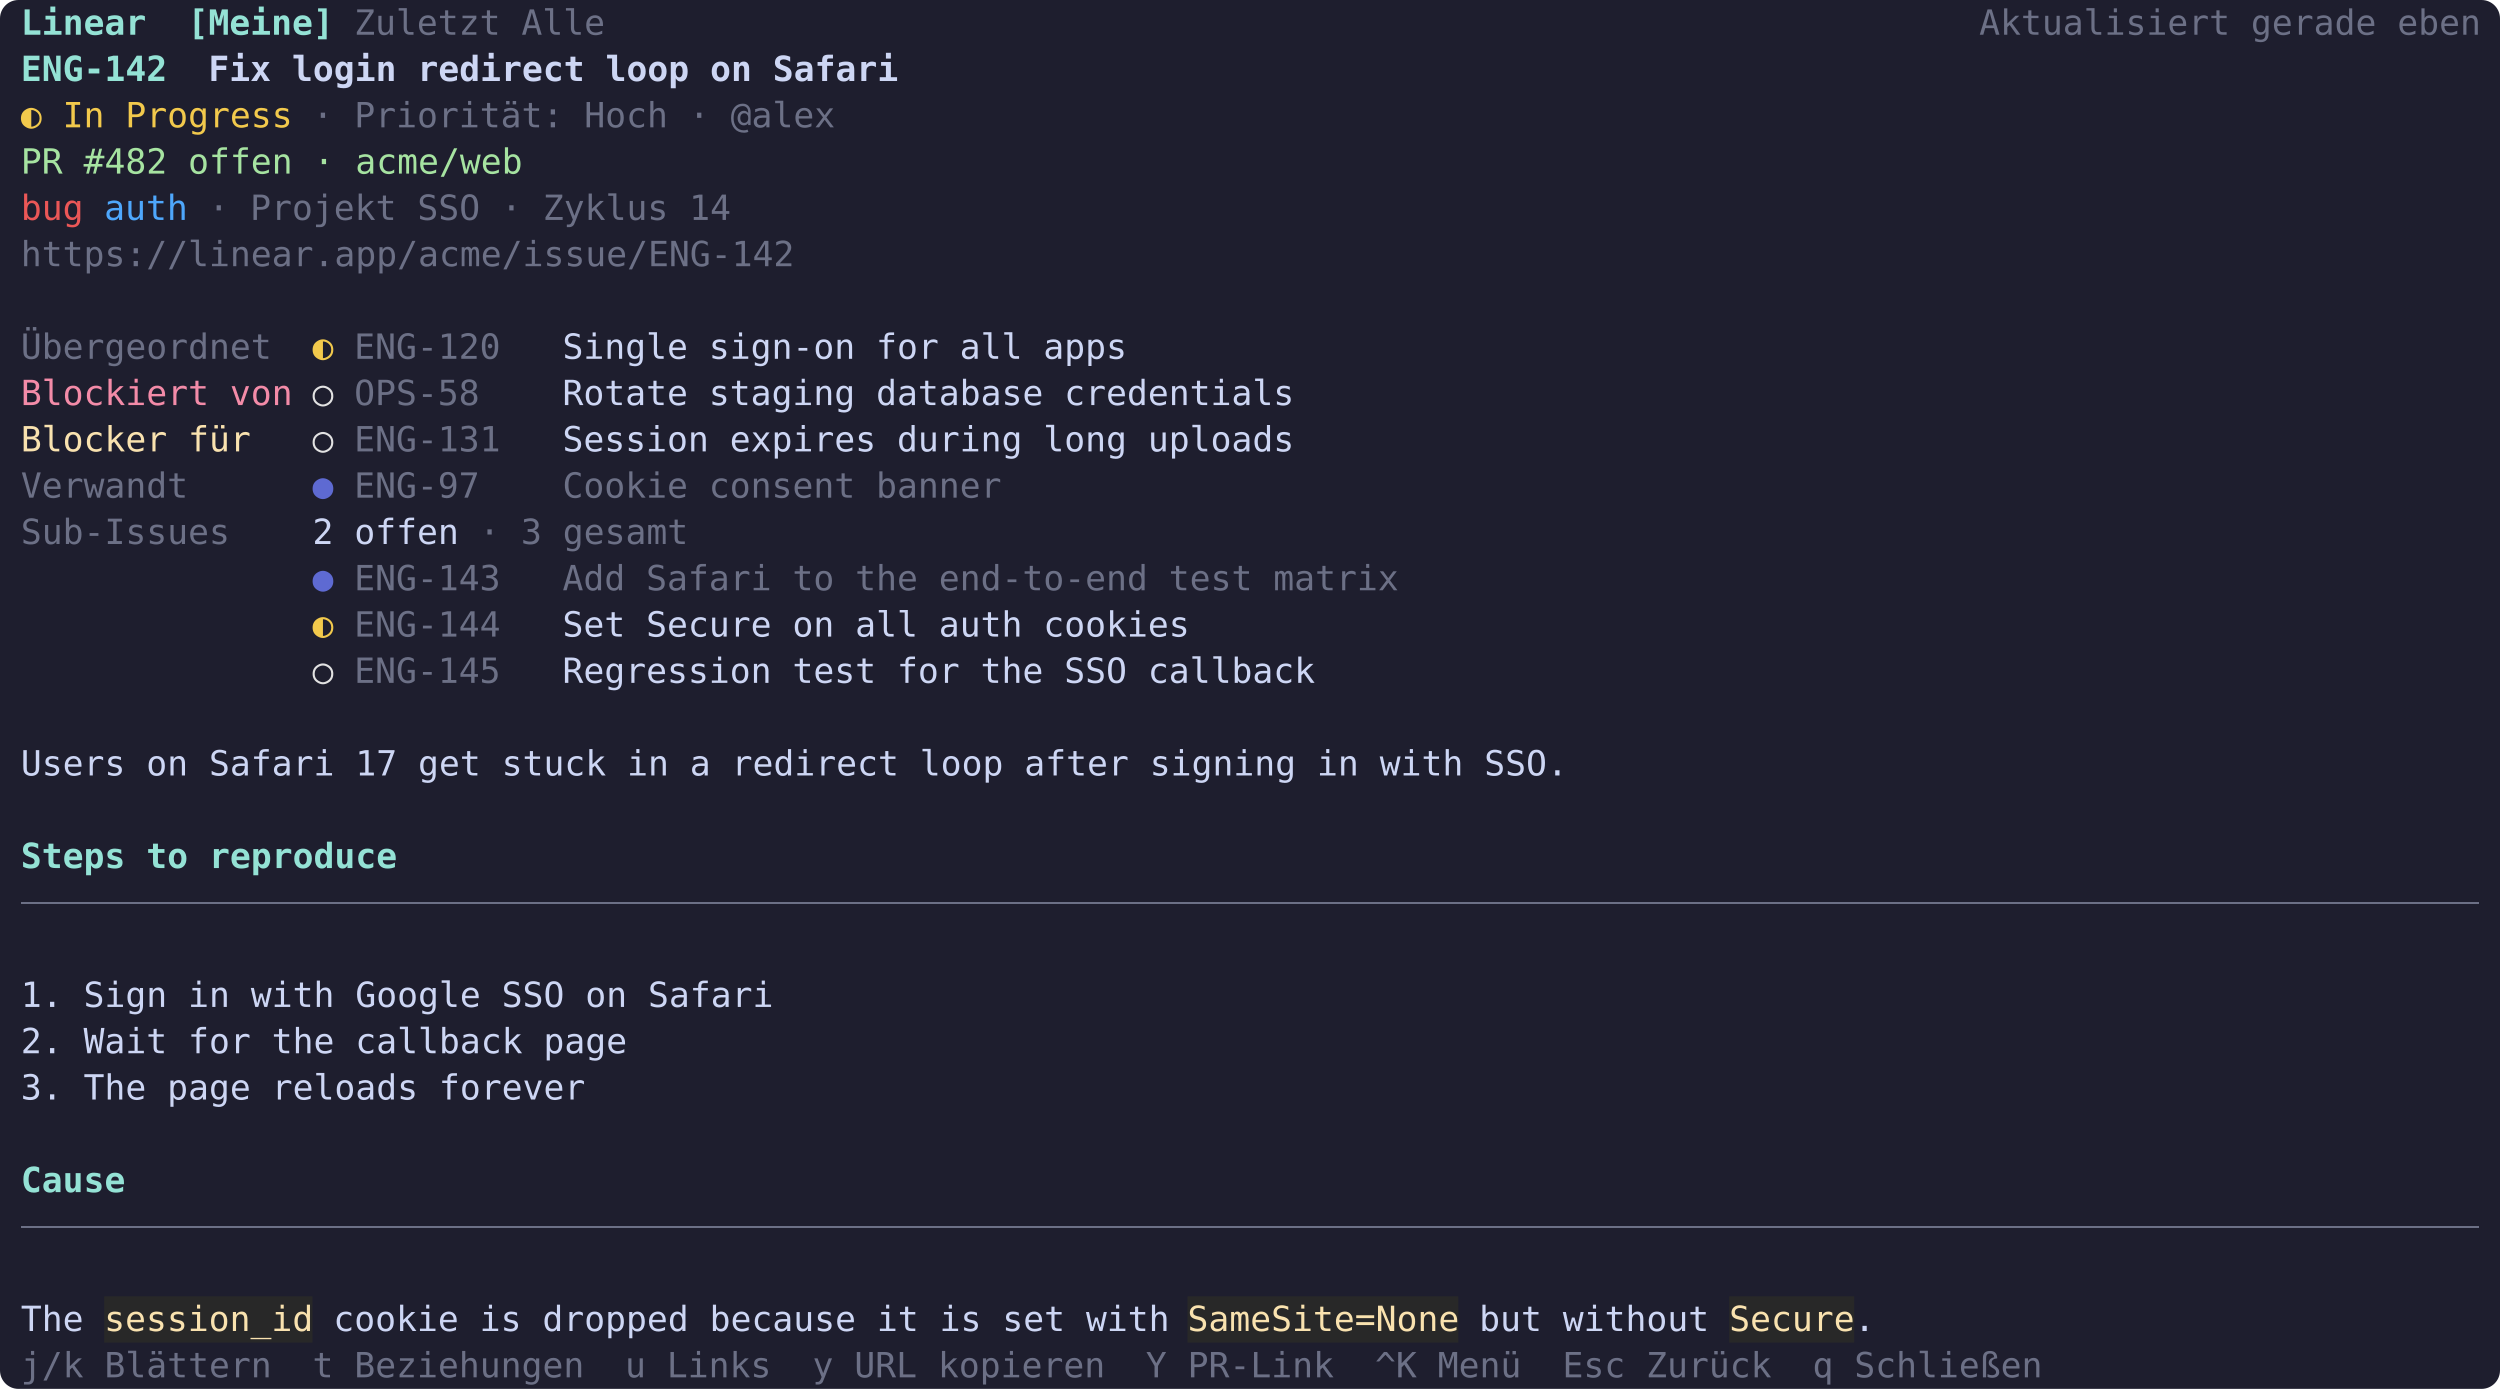
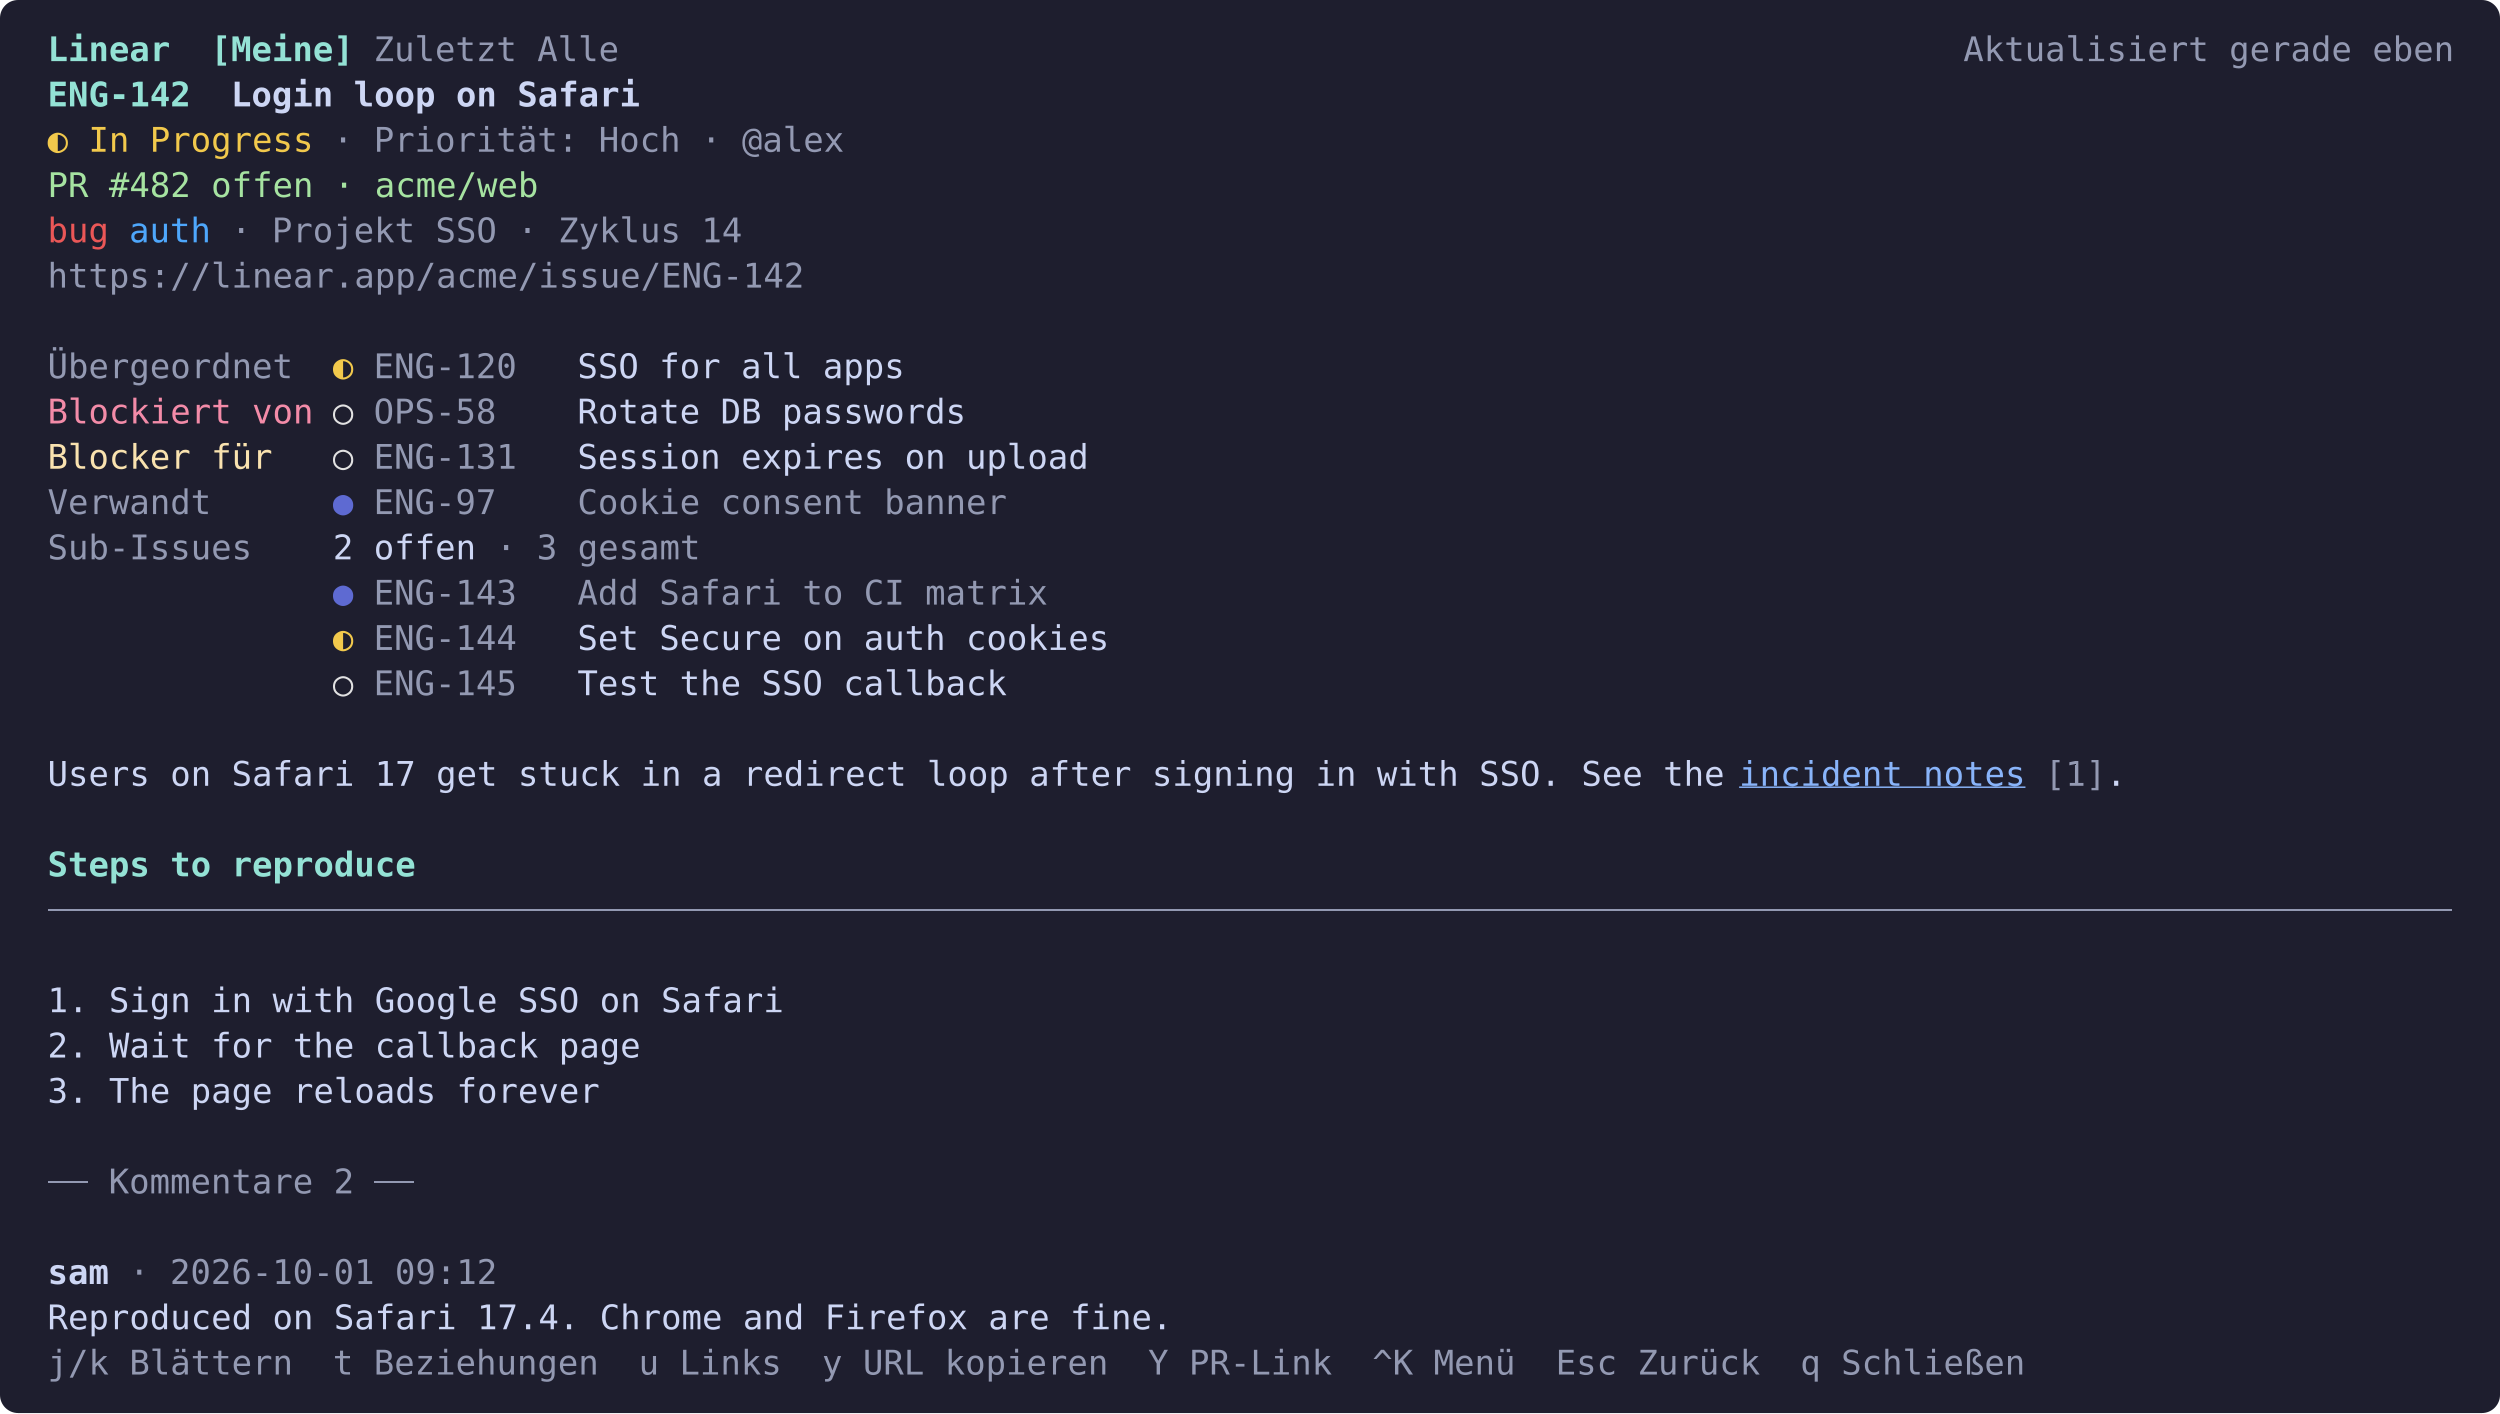
- <svg xmlns="http://www.w3.org/2000/svg" xml:lang="de" width="1080" height="600" viewBox="0 0 1080 600" font-family="ui-monospace, 'SF Mono', Menlo, Consolas, 'DejaVu Sans Mono', monospace" font-size="15">
-   <rect width="1080" height="600" rx="8" fill="#1e1e2e" />
-   <rect x="45" y="560" width="90" height="20" fill="#282828" />
-   <rect x="513" y="560" width="117" height="20" fill="#282828" />
-   <rect x="747" y="560" width="54" height="20" fill="#282828" />
-   <path d="M9 390H13M13 390H18M18 390H22M22 390H27M27 390H31M31 390H36M36 390H40M40 390H45M45 390H49M49 390H54M54 390H58M58 390H63M63 390H67M67 390H72M72 390H76M76 390H81M81 390H85M85 390H90M90 390H94M94 390H99M99 390H103M103 390H108M108 390H112M112 390H117M117 390H121M121 390H126M126 390H130M130 390H135M135 390H139M139 390H144M144 390H148M148 390H153M153 390H157M157 390H162M162 390H166M166 390H171M171 390H175M175 390H180M180 390H184M184 390H189M189 390H193M193 390H198M198 390H202M202 390H207M207 390H211M211 390H216M216 390H220M220 390H225M225 390H229M229 390H234M234 390H238M238 390H243M243 390H247M247 390H252M252 390H256M256 390H261M261 390H265M265 390H270M270 390H274M274 390H279M279 390H283M283 390H288M288 390H292M292 390H297M297 390H301M301 390H306M306 390H310M310 390H315M315 390H319M319 390H324M324 390H328M328 390H333M333 390H337M337 390H342M342 390H346M346 390H351M351 390H355M355 390H360M360 390H364M364 390H369M369 390H373M373 390H378M378 390H382M382 390H387M387 390H391M391 390H396M396 390H400M400 390H405M405 390H409M409 390H414M414 390H418M418 390H423M423 390H427M427 390H432M432 390H436M436 390H441M441 390H445M445 390H450M450 390H454M454 390H459M459 390H463M463 390H468M468 390H472M472 390H477M477 390H481M481 390H486M486 390H490M490 390H495M495 390H499M499 390H504M504 390H508M508 390H513M513 390H517M517 390H522M522 390H526M526 390H531M531 390H535M535 390H540M540 390H544M544 390H549M549 390H553M553 390H558M558 390H562M562 390H567M567 390H571M571 390H576M576 390H580M580 390H585M585 390H589M589 390H594M594 390H598M598 390H603M603 390H607M607 390H612M612 390H616M616 390H621M621 390H625M625 390H630M630 390H634M634 390H639M639 390H643M643 390H648M648 390H652M652 390H657M657 390H661M661 390H666M666 390H670M670 390H675M675 390H679M679 390H684M684 390H688M688 390H693M693 390H697M697 390H702M702 390H706M706 390H711M711 390H715M715 390H720M720 390H724M724 390H729M729 390H733M733 390H738M738 390H742M742 390H747M747 390H751M751 390H756M756 390H760M760 390H765M765 390H769M769 390H774M774 390H778M778 390H783M783 390H787M787 390H792M792 390H796M796 390H801M801 390H805M805 390H810M810 390H814M814 390H819M819 390H823M823 390H828M828 390H832M832 390H837M837 390H841M841 390H846M846 390H850M850 390H855M855 390H859M859 390H864M864 390H868M868 390H873M873 390H877M877 390H882M882 390H886M886 390H891M891 390H895M895 390H900M900 390H904M904 390H909M909 390H913M913 390H918M918 390H922M922 390H927M927 390H931M931 390H936M936 390H940M940 390H945M945 390H949M949 390H954M954 390H958M958 390H963M963 390H967M967 390H972M972 390H976M976 390H981M981 390H985M985 390H990M990 390H994M994 390H999M999 390H1003M1003 390H1008M1008 390H1012M1012 390H1017M1017 390H1021M1021 390H1026M1026 390H1030M1030 390H1035M1035 390H1039M1039 390H1044M1044 390H1048M1048 390H1053M1053 390H1057M1057 390H1062M1062 390H1066M1066 390H1071M9 530H13M13 530H18M18 530H22M22 530H27M27 530H31M31 530H36M36 530H40M40 530H45M45 530H49M49 530H54M54 530H58M58 530H63M63 530H67M67 530H72M72 530H76M76 530H81M81 530H85M85 530H90M90 530H94M94 530H99M99 530H103M103 530H108M108 530H112M112 530H117M117 530H121M121 530H126M126 530H130M130 530H135M135 530H139M139 530H144M144 530H148M148 530H153M153 530H157M157 530H162M162 530H166M166 530H171M171 530H175M175 530H180M180 530H184M184 530H189M189 530H193M193 530H198M198 530H202M202 530H207M207 530H211M211 530H216M216 530H220M220 530H225M225 530H229M229 530H234M234 530H238M238 530H243M243 530H247M247 530H252M252 530H256M256 530H261M261 530H265M265 530H270M270 530H274M274 530H279M279 530H283M283 530H288M288 530H292M292 530H297M297 530H301M301 530H306M306 530H310M310 530H315M315 530H319M319 530H324M324 530H328M328 530H333M333 530H337M337 530H342M342 530H346M346 530H351M351 530H355M355 530H360M360 530H364M364 530H369M369 530H373M373 530H378M378 530H382M382 530H387M387 530H391M391 530H396M396 530H400M400 530H405M405 530H409M409 530H414M414 530H418M418 530H423M423 530H427M427 530H432M432 530H436M436 530H441M441 530H445M445 530H450M450 530H454M454 530H459M459 530H463M463 530H468M468 530H472M472 530H477M477 530H481M481 530H486M486 530H490M490 530H495M495 530H499M499 530H504M504 530H508M508 530H513M513 530H517M517 530H522M522 530H526M526 530H531M531 530H535M535 530H540M540 530H544M544 530H549M549 530H553M553 530H558M558 530H562M562 530H567M567 530H571M571 530H576M576 530H580M580 530H585M585 530H589M589 530H594M594 530H598M598 530H603M603 530H607M607 530H612M612 530H616M616 530H621M621 530H625M625 530H630M630 530H634M634 530H639M639 530H643M643 530H648M648 530H652M652 530H657M657 530H661M661 530H666M666 530H670M670 530H675M675 530H679M679 530H684M684 530H688M688 530H693M693 530H697M697 530H702M702 530H706M706 530H711M711 530H715M715 530H720M720 530H724M724 530H729M729 530H733M733 530H738M738 530H742M742 530H747M747 530H751M751 530H756M756 530H760M760 530H765M765 530H769M769 530H774M774 530H778M778 530H783M783 530H787M787 530H792M792 530H796M796 530H801M801 530H805M805 530H810M810 530H814M814 530H819M819 530H823M823 530H828M828 530H832M832 530H837M837 530H841M841 530H846M846 530H850M850 530H855M855 530H859M859 530H864M864 530H868M868 530H873M873 530H877M877 530H882M882 530H886M886 530H891M891 530H895M895 530H900M900 530H904M904 530H909M909 530H913M913 530H918M918 530H922M922 530H927M927 530H931M931 530H936M936 530H940M940 530H945M945 530H949M949 530H954M954 530H958M958 530H963M963 530H967M967 530H972M972 530H976M976 530H981M981 530H985M985 530H990M990 530H994M994 530H999M999 530H1003M1003 530H1008M1008 530H1012M1012 530H1017M1017 530H1021M1021 530H1026M1026 530H1030M1030 530H1035M1035 530H1039M1039 530H1044M1044 530H1048M1048 530H1053M1053 530H1057M1057 530H1062M1062 530H1066M1066 530H1071" stroke="#6c7086" stroke-width="1" fill="none" shape-rendering="crispEdges" />
-   <text x="9 18 27 36 45 54" y="15" fill="#94e2d5" font-weight="bold">Linear</text>
-   <text x="81 90 99 108 117 126 135" y="15" fill="#94e2d5" font-weight="bold">[Meine]</text>
-   <text x="153 162 171 180 189 198 207 216 225 234 243 252" y="15" fill="#6c7086">Zuletzt Alle</text>
-   <text x="855 864 873 882 891 900 909 918 927 936 945 954 963 972 981 990 999 1008 1017 1026 1035 1044 1053 1062" y="15" fill="#6c7086">Aktualisiert gerade eben</text>
-   <text x="9 18 27 36 45 54 63" y="35" fill="#94e2d5" font-weight="bold">ENG-142</text>
-   <text x="90 99 108 117 126 135 144 153 162 171 180 189 198 207 216 225 234 243 252 261 270 279 288 297 306 315 324 333 342 351 360 369 378" y="35" fill="#cdd6f4" font-weight="bold">Fix login redirect loop on Safari</text>
-   <text x="9 18 27 36 45 54 63 72 81 90 99 108 117" y="55" fill="#f2c94c">◐ In Progress</text>
-   <text x="135 144 153 162 171 180 189 198 207 216 225 234 243 252 261 270 279 288 297 306 315 324 333 342 351" y="55" fill="#6c7086">· Priorität: Hoch · @alex</text>
-   <text x="9 18 27 36 45 54 63 72 81 90 99 108 117 126 135 144 153 162 171 180 189 198 207 216" y="75" fill="#a6e3a1">PR #482 offen · acme/web</text>
-   <text x="9 18 27" y="95" fill="#eb5757">bug</text>
-   <text x="45 54 63 72" y="95" fill="#4ea7fc">auth</text>
-   <text x="90 99 108 117 126 135 144 153 162 171 180 189 198 207 216 225 234 243 252 261 270 279 288 297 306" y="95" fill="#6c7086">· Projekt SSO · Zyklus 14</text>
-   <text x="9 18 27 36 45 54 63 72 81 90 99 108 117 126 135 144 153 162 171 180 189 198 207 216 225 234 243 252 261 270 279 288 297 306 315 324 333" y="115" fill="#6c7086">https://linear.app/acme/issue/ENG-142</text>
-   <text x="9 18 27 36 45 54 63 72 81 90 99 108" y="155" fill="#6c7086">Übergeordnet</text>
-   <text x="135" y="155" fill="#f2c94c">◐</text>
-   <text x="153 162 171 180 189 198 207" y="155" fill="#6c7086">ENG-120</text>
-   <text x="243 252 261 270 279 288 297 306 315 324 333 342 351 360 369 378 387 396 405 414 423 432 441 450 459 468 477" y="155" fill="#cdd6f4">Single sign-on for all apps</text>
-   <text x="9 18 27 36 45 54 63 72 81 90 99 108 117" y="175" fill="#f38ba8">Blockiert von</text>
-   <text x="135" y="175" fill="#e2e2e2">○</text>
-   <text x="153 162 171 180 189 198" y="175" fill="#6c7086">OPS-58</text>
-   <text x="243 252 261 270 279 288 297 306 315 324 333 342 351 360 369 378 387 396 405 414 423 432 441 450 459 468 477 486 495 504 513 522 531 540 549" y="175" fill="#cdd6f4">Rotate staging database credentials</text>
-   <text x="9 18 27 36 45 54 63 72 81 90 99" y="195" fill="#f9e2af">Blocker für</text>
-   <text x="135" y="195" fill="#e2e2e2">○</text>
-   <text x="153 162 171 180 189 198 207" y="195" fill="#6c7086">ENG-131</text>
-   <text x="243 252 261 270 279 288 297 306 315 324 333 342 351 360 369 378 387 396 405 414 423 432 441 450 459 468 477 486 495 504 513 522 531 540 549" y="195" fill="#cdd6f4">Session expires during long uploads</text>
-   <text x="9 18 27 36 45 54 63 72" y="215" fill="#6c7086">Verwandt</text>
-   <text x="135" y="215" fill="#5e6ad2">●</text>
-   <text x="153 162 171 180 189 198" y="215" fill="#6c7086">ENG-97</text>
-   <text x="243 252 261 270 279 288 297 306 315 324 333 342 351 360 369 378 387 396 405 414 423" y="215" fill="#6c7086">Cookie consent banner</text>
-   <text x="9 18 27 36 45 54 63 72 81 90" y="235" fill="#6c7086">Sub-Issues</text>
-   <text x="135 144 153 162 171 180 189" y="235" fill="#cdd6f4">2 offen</text>
-   <text x="207 216 225 234 243 252 261 270 279 288" y="235" fill="#6c7086">· 3 gesamt</text>
-   <text x="135" y="255" fill="#5e6ad2">●</text>
-   <text x="153 162 171 180 189 198 207" y="255" fill="#6c7086">ENG-143</text>
-   <text x="243 252 261 270 279 288 297 306 315 324 333 342 351 360 369 378 387 396 405 414 423 432 441 450 459 468 477 486 495 504 513 522 531 540 549 558 567 576 585 594" y="255" fill="#6c7086">Add Safari to the end-to-end test matrix</text>
-   <text x="135" y="275" fill="#f2c94c">◐</text>
-   <text x="153 162 171 180 189 198 207" y="275" fill="#6c7086">ENG-144</text>
-   <text x="243 252 261 270 279 288 297 306 315 324 333 342 351 360 369 378 387 396 405 414 423 432 441 450 459 468 477 486 495 504" y="275" fill="#cdd6f4">Set Secure on all auth cookies</text>
-   <text x="135" y="295" fill="#e2e2e2">○</text>
-   <text x="153 162 171 180 189 198 207" y="295" fill="#6c7086">ENG-145</text>
-   <text x="243 252 261 270 279 288 297 306 315 324 333 342 351 360 369 378 387 396 405 414 423 432 441 450 459 468 477 486 495 504 513 522 531 540 549 558" y="295" fill="#cdd6f4">Regression test for the SSO callback</text>
-   <text x="9 18 27 36 45 54 63 72 81 90 99 108 117 126 135 144 153 162 171 180 189 198 207 216 225 234 243 252 261 270 279 288 297 306 315 324 333 342 351 360 369 378 387 396 405 414 423 432 441 450 459 468 477 486 495 504 513 522 531 540 549 558 567 576 585 594 603 612 621 630 639 648 657 666" y="335" fill="#cdd6f4">Users on Safari 17 get stuck in a redirect loop after signing in with SSO.</text>
-   <text x="9 18 27 36 45 54 63 72 81 90 99 108 117 126 135 144 153 162" y="375" fill="#94e2d5" font-weight="bold">Steps to reproduce</text>
-   <text x="9 18 27 36 45 54 63 72 81 90 99 108 117 126 135 144 153 162 171 180 189 198 207 216 225 234 243 252 261 270 279 288 297 306 315 324" y="435" fill="#cdd6f4">1. Sign in with Google SSO on Safari</text>
-   <text x="9 18 27 36 45 54 63 72 81 90 99 108 117 126 135 144 153 162 171 180 189 198 207 216 225 234 243 252 261" y="455" fill="#cdd6f4">2. Wait for the callback page</text>
-   <text x="9 18 27 36 45 54 63 72 81 90 99 108 117 126 135 144 153 162 171 180 189 198 207 216 225 234 243" y="475" fill="#cdd6f4">3. The page reloads forever</text>
-   <text x="9 18 27 36 45" y="515" fill="#94e2d5" font-weight="bold">Cause</text>
-   <text x="9 18 27" y="575" fill="#cdd6f4">The</text>
-   <text x="45 54 63 72 81 90 99 108 117 126" y="575" fill="#f9e2af">session_id</text>
-   <text x="144 153 162 171 180 189 198 207 216 225 234 243 252 261 270 279 288 297 306 315 324 333 342 351 360 369 378 387 396 405 414 423 432 441 450 459 468 477 486 495" y="575" fill="#cdd6f4">cookie is dropped because it is set with</text>
-   <text x="513 522 531 540 549 558 567 576 585 594 603 612 621" y="575" fill="#f9e2af">SameSite=None</text>
-   <text x="639 648 657 666 675 684 693 702 711 720 729" y="575" fill="#cdd6f4">but without</text>
-   <text x="747 756 765 774 783 792" y="575" fill="#f9e2af">Secure</text>
-   <text x="801" y="575" fill="#cdd6f4">.</text>
-   <text x="9 18 27 36 45 54 63 72 81 90 99 108" y="595" fill="#6c7086">j/k Blättern</text>
-   <text x="135 144 153 162 171 180 189 198 207 216 225 234 243" y="595" fill="#6c7086">t Beziehungen</text>
-   <text x="270 279 288 297 306 315 324" y="595" fill="#6c7086">u Links</text>
-   <text x="351 360 369 378 387 396 405 414 423 432 441 450 459 468" y="595" fill="#6c7086">y URL kopieren</text>
-   <text x="495 504 513 522 531 540 549 558 567" y="595" fill="#6c7086">Y PR-Link</text>
-   <text x="594 603 612 621 630 639 648" y="595" fill="#6c7086">^K Menü</text>
-   <text x="675 684 693 702 711 720 729 738 747 756" y="595" fill="#6c7086">Esc Zurück</text>
-   <text x="783 792 801 810 819 828 837 846 855 864 873" y="595" fill="#6c7086">q Schließen</text>
+ <svg xmlns="http://www.w3.org/2000/svg" xml:lang="de" width="1104" height="624" viewBox="0 0 1104 624" font-family="ui-monospace, 'SF Mono', Menlo, Consolas, 'DejaVu Sans Mono', monospace" font-size="15">
+   <rect width="1104" height="624" rx="8" fill="#1e1e2e" />
+   <g transform="translate(12 12)">
+     <path d="M9 390H13M13 390H18M18 390H22M22 390H27M27 390H31M31 390H36M36 390H40M40 390H45M45 390H49M49 390H54M54 390H58M58 390H63M63 390H67M67 390H72M72 390H76M76 390H81M81 390H85M85 390H90M90 390H94M94 390H99M99 390H103M103 390H108M108 390H112M112 390H117M117 390H121M121 390H126M126 390H130M130 390H135M135 390H139M139 390H144M144 390H148M148 390H153M153 390H157M157 390H162M162 390H166M166 390H171M171 390H175M175 390H180M180 390H184M184 390H189M189 390H193M193 390H198M198 390H202M202 390H207M207 390H211M211 390H216M216 390H220M220 390H225M225 390H229M229 390H234M234 390H238M238 390H243M243 390H247M247 390H252M252 390H256M256 390H261M261 390H265M265 390H270M270 390H274M274 390H279M279 390H283M283 390H288M288 390H292M292 390H297M297 390H301M301 390H306M306 390H310M310 390H315M315 390H319M319 390H324M324 390H328M328 390H333M333 390H337M337 390H342M342 390H346M346 390H351M351 390H355M355 390H360M360 390H364M364 390H369M369 390H373M373 390H378M378 390H382M382 390H387M387 390H391M391 390H396M396 390H400M400 390H405M405 390H409M409 390H414M414 390H418M418 390H423M423 390H427M427 390H432M432 390H436M436 390H441M441 390H445M445 390H450M450 390H454M454 390H459M459 390H463M463 390H468M468 390H472M472 390H477M477 390H481M481 390H486M486 390H490M490 390H495M495 390H499M499 390H504M504 390H508M508 390H513M513 390H517M517 390H522M522 390H526M526 390H531M531 390H535M535 390H540M540 390H544M544 390H549M549 390H553M553 390H558M558 390H562M562 390H567M567 390H571M571 390H576M576 390H580M580 390H585M585 390H589M589 390H594M594 390H598M598 390H603M603 390H607M607 390H612M612 390H616M616 390H621M621 390H625M625 390H630M630 390H634M634 390H639M639 390H643M643 390H648M648 390H652M652 390H657M657 390H661M661 390H666M666 390H670M670 390H675M675 390H679M679 390H684M684 390H688M688 390H693M693 390H697M697 390H702M702 390H706M706 390H711M711 390H715M715 390H720M720 390H724M724 390H729M729 390H733M733 390H738M738 390H742M742 390H747M747 390H751M751 390H756M756 390H760M760 390H765M765 390H769M769 390H774M774 390H778M778 390H783M783 390H787M787 390H792M792 390H796M796 390H801M801 390H805M805 390H810M810 390H814M814 390H819M819 390H823M823 390H828M828 390H832M832 390H837M837 390H841M841 390H846M846 390H850M850 390H855M855 390H859M859 390H864M864 390H868M868 390H873M873 390H877M877 390H882M882 390H886M886 390H891M891 390H895M895 390H900M900 390H904M904 390H909M909 390H913M913 390H918M918 390H922M922 390H927M927 390H931M931 390H936M936 390H940M940 390H945M945 390H949M949 390H954M954 390H958M958 390H963M963 390H967M967 390H972M972 390H976M976 390H981M981 390H985M985 390H990M990 390H994M994 390H999M999 390H1003M1003 390H1008M1008 390H1012M1012 390H1017M1017 390H1021M1021 390H1026M1026 390H1030M1030 390H1035M1035 390H1039M1039 390H1044M1044 390H1048M1048 390H1053M1053 390H1057M1057 390H1062M1062 390H1066M1066 390H1071M9 510H13M13 510H18M18 510H22M22 510H27M153 510H157M157 510H162M162 510H166M166 510H171" stroke="#9399b2" stroke-width="1" fill="none" shape-rendering="crispEdges" />
+     <text x="9 18 27 36 45 54" y="15" fill="#94e2d5" font-weight="bold">Linear</text>
+     <text x="81 90 99 108 117 126 135" y="15" fill="#94e2d5" font-weight="bold">[Meine]</text>
+     <text x="153 162 171 180 189 198 207 216 225 234 243 252" y="15" fill="#9399b2">Zuletzt Alle</text>
+     <text x="855 864 873 882 891 900 909 918 927 936 945 954 963 972 981 990 999 1008 1017 1026 1035 1044 1053 1062" y="15" fill="#9399b2">Aktualisiert gerade eben</text>
+     <text x="9 18 27 36 45 54 63" y="35" fill="#94e2d5" font-weight="bold">ENG-142</text>
+     <text x="90 99 108 117 126 135 144 153 162 171 180 189 198 207 216 225 234 243 252 261" y="35" fill="#cdd6f4" font-weight="bold">Login loop on Safari</text>
+     <text x="9 18 27 36 45 54 63 72 81 90 99 108 117" y="55" fill="#f2c94c">◐ In Progress</text>
+     <text x="135 144 153 162 171 180 189 198 207 216 225 234 243 252 261 270 279 288 297 306 315 324 333 342 351" y="55" fill="#9399b2">· Priorität: Hoch · @alex</text>
+     <text x="9 18 27 36 45 54 63 72 81 90 99 108 117 126 135 144 153 162 171 180 189 198 207 216" y="75" fill="#a6e3a1">PR #482 offen · acme/web</text>
+     <text x="9 18 27" y="95" fill="#eb5757">bug</text>
+     <text x="45 54 63 72" y="95" fill="#4ea7fc">auth</text>
+     <text x="90 99 108 117 126 135 144 153 162 171 180 189 198 207 216 225 234 243 252 261 270 279 288 297 306" y="95" fill="#9399b2">· Projekt SSO · Zyklus 14</text>
+     <text x="9 18 27 36 45 54 63 72 81 90 99 108 117 126 135 144 153 162 171 180 189 198 207 216 225 234 243 252 261 270 279 288 297 306 315 324 333" y="115" fill="#9399b2">https://linear.app/acme/issue/ENG-142</text>
+     <text x="9 18 27 36 45 54 63 72 81 90 99 108" y="155" fill="#9399b2">Übergeordnet</text>
+     <text x="135" y="155" fill="#f2c94c">◐</text>
+     <text x="153 162 171 180 189 198 207" y="155" fill="#9399b2">ENG-120</text>
+     <text x="243 252 261 270 279 288 297 306 315 324 333 342 351 360 369 378" y="155" fill="#cdd6f4">SSO for all apps</text>
+     <text x="9 18 27 36 45 54 63 72 81 90 99 108 117" y="175" fill="#f38ba8">Blockiert von</text>
+     <text x="135" y="175" fill="#e2e2e2">○</text>
+     <text x="153 162 171 180 189 198" y="175" fill="#9399b2">OPS-58</text>
+     <text x="243 252 261 270 279 288 297 306 315 324 333 342 351 360 369 378 387 396 405" y="175" fill="#cdd6f4">Rotate DB passwords</text>
+     <text x="9 18 27 36 45 54 63 72 81 90 99" y="195" fill="#f9e2af">Blocker für</text>
+     <text x="135" y="195" fill="#e2e2e2">○</text>
+     <text x="153 162 171 180 189 198 207" y="195" fill="#9399b2">ENG-131</text>
+     <text x="243 252 261 270 279 288 297 306 315 324 333 342 351 360 369 378 387 396 405 414 423 432 441 450 459" y="195" fill="#cdd6f4">Session expires on upload</text>
+     <text x="9 18 27 36 45 54 63 72" y="215" fill="#9399b2">Verwandt</text>
+     <text x="135" y="215" fill="#5e6ad2">●</text>
+     <text x="153 162 171 180 189 198" y="215" fill="#9399b2">ENG-97</text>
+     <text x="243 252 261 270 279 288 297 306 315 324 333 342 351 360 369 378 387 396 405 414 423" y="215" fill="#9399b2">Cookie consent banner</text>
+     <text x="9 18 27 36 45 54 63 72 81 90" y="235" fill="#9399b2">Sub-Issues</text>
+     <text x="135 144 153 162 171 180 189" y="235" fill="#cdd6f4">2 offen</text>
+     <text x="207 216 225 234 243 252 261 270 279 288" y="235" fill="#9399b2">· 3 gesamt</text>
+     <text x="135" y="255" fill="#5e6ad2">●</text>
+     <text x="153 162 171 180 189 198 207" y="255" fill="#9399b2">ENG-143</text>
+     <text x="243 252 261 270 279 288 297 306 315 324 333 342 351 360 369 378 387 396 405 414 423 432 441" y="255" fill="#9399b2">Add Safari to CI matrix</text>
+     <text x="135" y="275" fill="#f2c94c">◐</text>
+     <text x="153 162 171 180 189 198 207" y="275" fill="#9399b2">ENG-144</text>
+     <text x="243 252 261 270 279 288 297 306 315 324 333 342 351 360 369 378 387 396 405 414 423 432 441 450 459 468" y="275" fill="#cdd6f4">Set Secure on auth cookies</text>
+     <text x="135" y="295" fill="#e2e2e2">○</text>
+     <text x="153 162 171 180 189 198 207" y="295" fill="#9399b2">ENG-145</text>
+     <text x="243 252 261 270 279 288 297 306 315 324 333 342 351 360 369 378 387 396 405 414 423" y="295" fill="#cdd6f4">Test the SSO callback</text>
+     <text x="9 18 27 36 45 54 63 72 81 90 99 108 117 126 135 144 153 162 171 180 189 198 207 216 225 234 243 252 261 270 279 288 297 306 315 324 333 342 351 360 369 378 387 396 405 414 423 432 441 450 459 468 477 486 495 504 513 522 531 540 549 558 567 576 585 594 603 612 621 630 639 648 657 666 675 684 693 702 711 720 729 738" y="335" fill="#cdd6f4">Users on Safari 17 get stuck in a redirect loop after signing in with SSO. See the</text>
+     <text x="756 765 774 783 792 801 810 819 828 837 846 855 864 873" y="335" fill="#89b4fa" text-decoration="underline">incident notes</text>
+     <text x="891 900 909" y="335" fill="#9399b2">[1]</text>
+     <text x="918" y="335" fill="#cdd6f4">.</text>
+     <text x="9 18 27 36 45 54 63 72 81 90 99 108 117 126 135 144 153 162" y="375" fill="#94e2d5" font-weight="bold">Steps to reproduce</text>
+     <text x="9 18 27 36 45 54 63 72 81 90 99 108 117 126 135 144 153 162 171 180 189 198 207 216 225 234 243 252 261 270 279 288 297 306 315 324" y="435" fill="#cdd6f4">1. Sign in with Google SSO on Safari</text>
+     <text x="9 18 27 36 45 54 63 72 81 90 99 108 117 126 135 144 153 162 171 180 189 198 207 216 225 234 243 252 261" y="455" fill="#cdd6f4">2. Wait for the callback page</text>
+     <text x="9 18 27 36 45 54 63 72 81 90 99 108 117 126 135 144 153 162 171 180 189 198 207 216 225 234 243" y="475" fill="#cdd6f4">3. The page reloads forever</text>
+     <text x="36 45 54 63 72 81 90 99 108 117 126 135" y="515" fill="#9399b2">Kommentare 2</text>
+     <text x="9 18 27" y="555" fill="#cdd6f4" font-weight="bold">sam</text>
+     <text x="45 54 63 72 81 90 99 108 117 126 135 144 153 162 171 180 189 198" y="555" fill="#9399b2">· 2026-10-01 09:12</text>
+     <text x="9 18 27 36 45 54 63 72 81 90 99 108 117 126 135 144 153 162 171 180 189 198 207 216 225 234 243 252 261 270 279 288 297 306 315 324 333 342 351 360 369 378 387 396 405 414 423 432 441 450 459 468 477 486 495" y="575" fill="#cdd6f4">Reproduced on Safari 17.4. Chrome and Firefox are fine.</text>
+     <text x="9 18 27 36 45 54 63 72 81 90 99 108" y="595" fill="#9399b2">j/k Blättern</text>
+     <text x="135 144 153 162 171 180 189 198 207 216 225 234 243" y="595" fill="#9399b2">t Beziehungen</text>
+     <text x="270 279 288 297 306 315 324" y="595" fill="#9399b2">u Links</text>
+     <text x="351 360 369 378 387 396 405 414 423 432 441 450 459 468" y="595" fill="#9399b2">y URL kopieren</text>
+     <text x="495 504 513 522 531 540 549 558 567" y="595" fill="#9399b2">Y PR-Link</text>
+     <text x="594 603 612 621 630 639 648" y="595" fill="#9399b2">^K Menü</text>
+     <text x="675 684 693 702 711 720 729 738 747 756" y="595" fill="#9399b2">Esc Zurück</text>
+     <text x="783 792 801 810 819 828 837 846 855 864 873" y="595" fill="#9399b2">q Schließen</text>
+   </g>
</svg>
